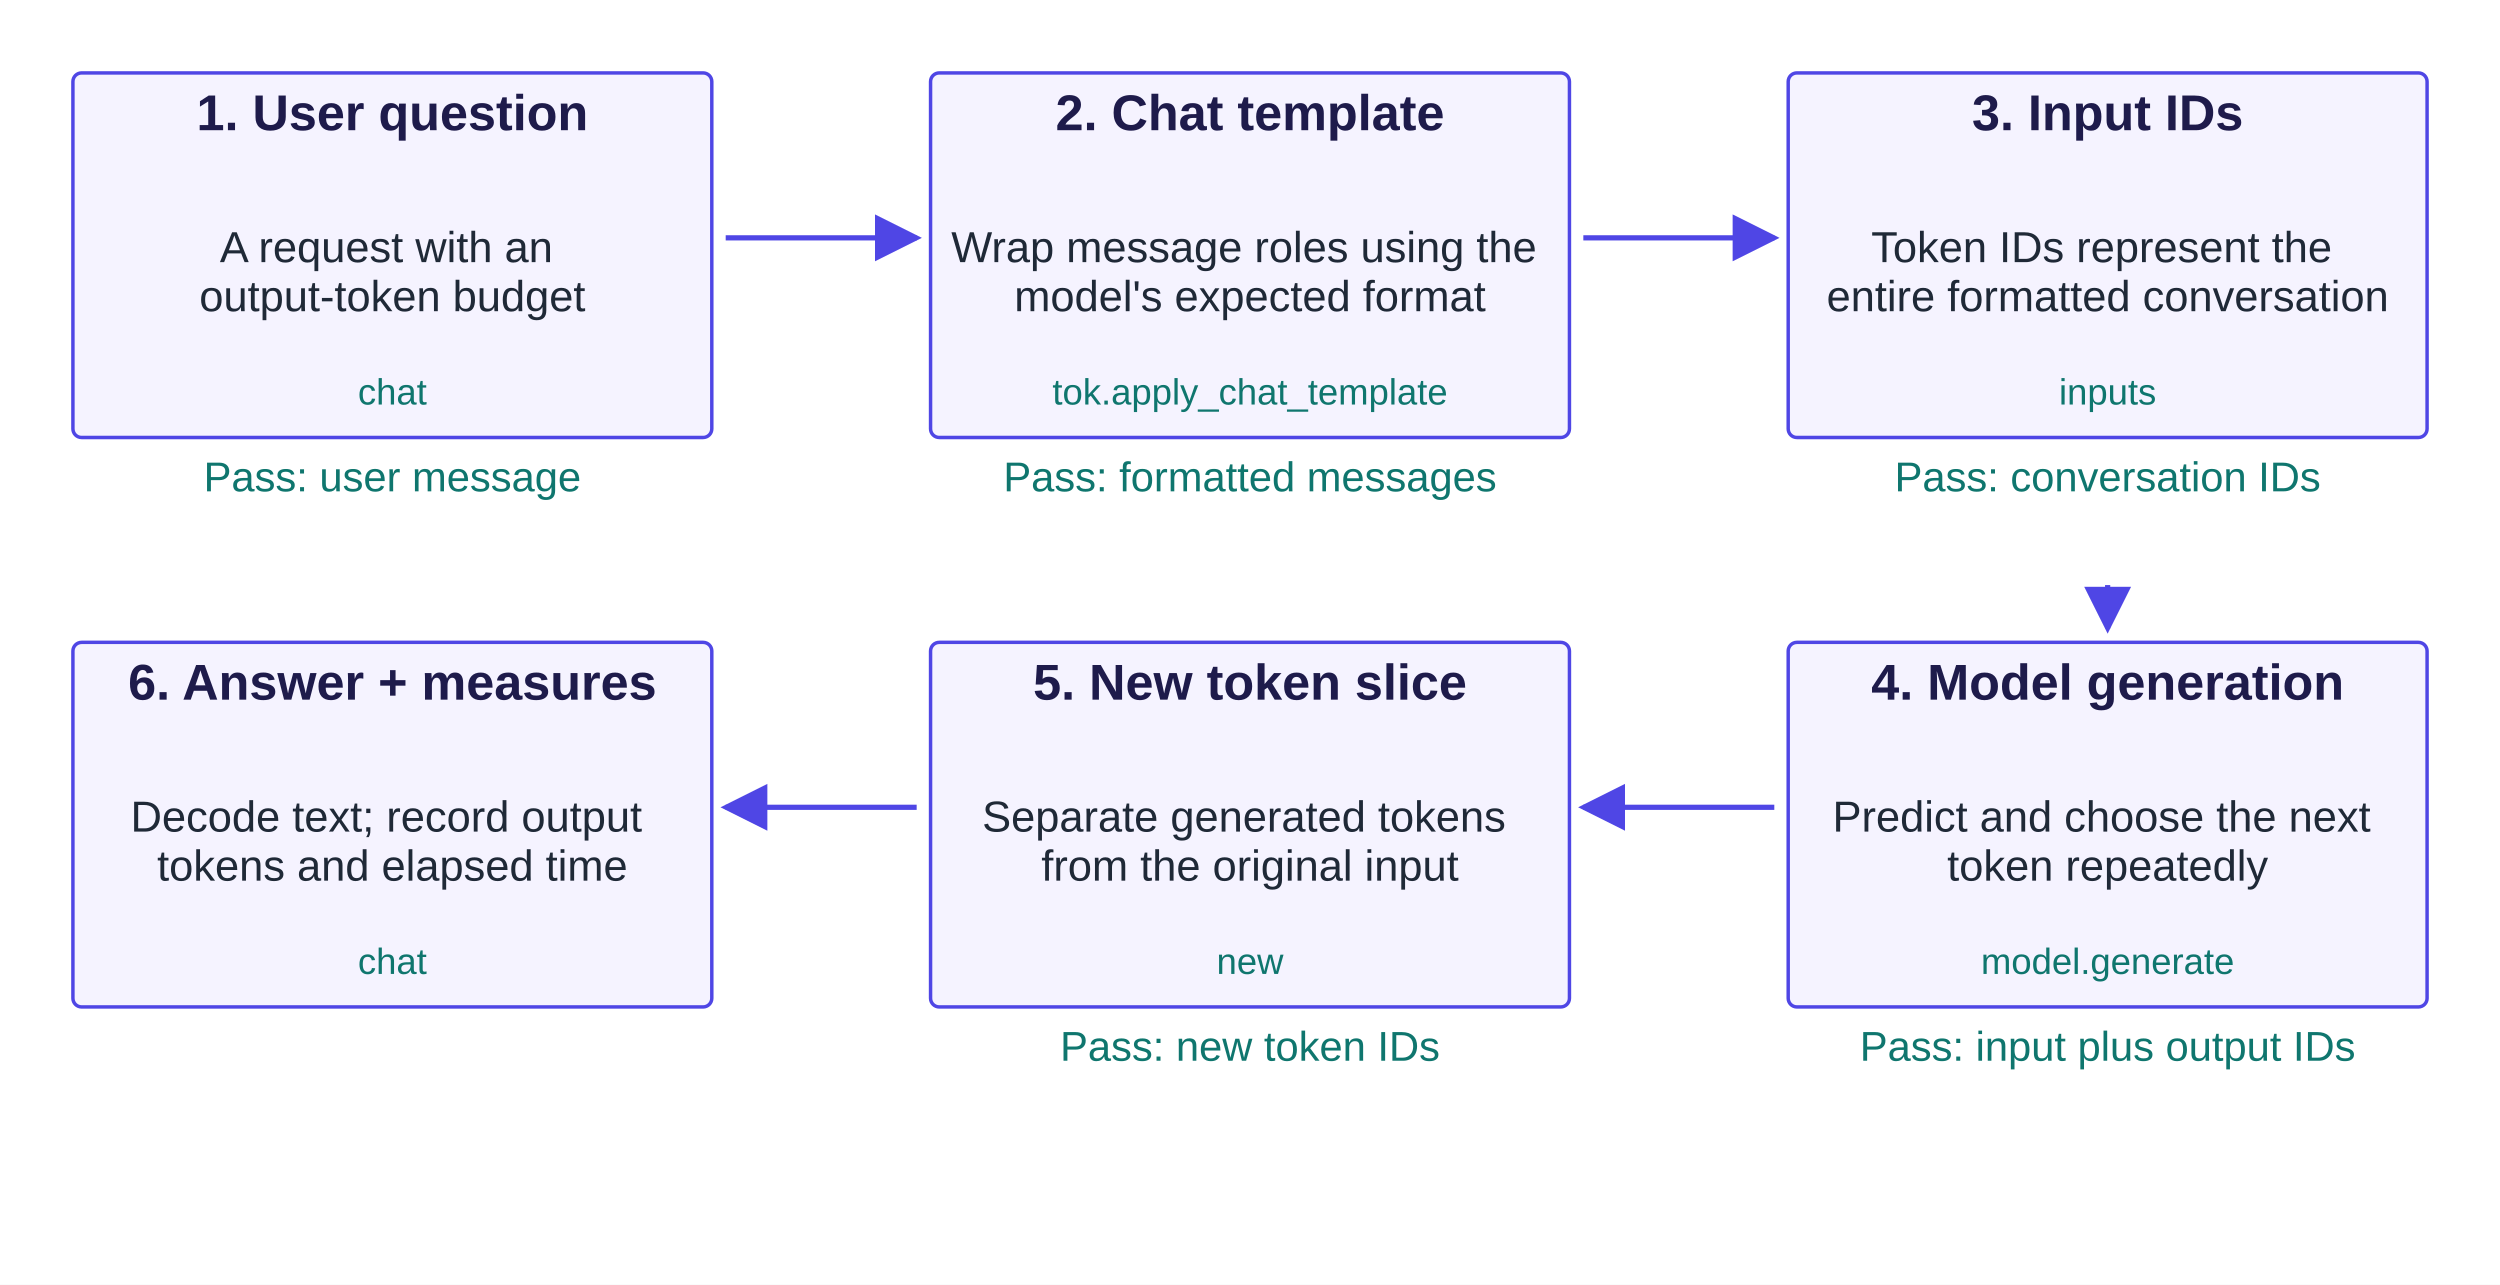
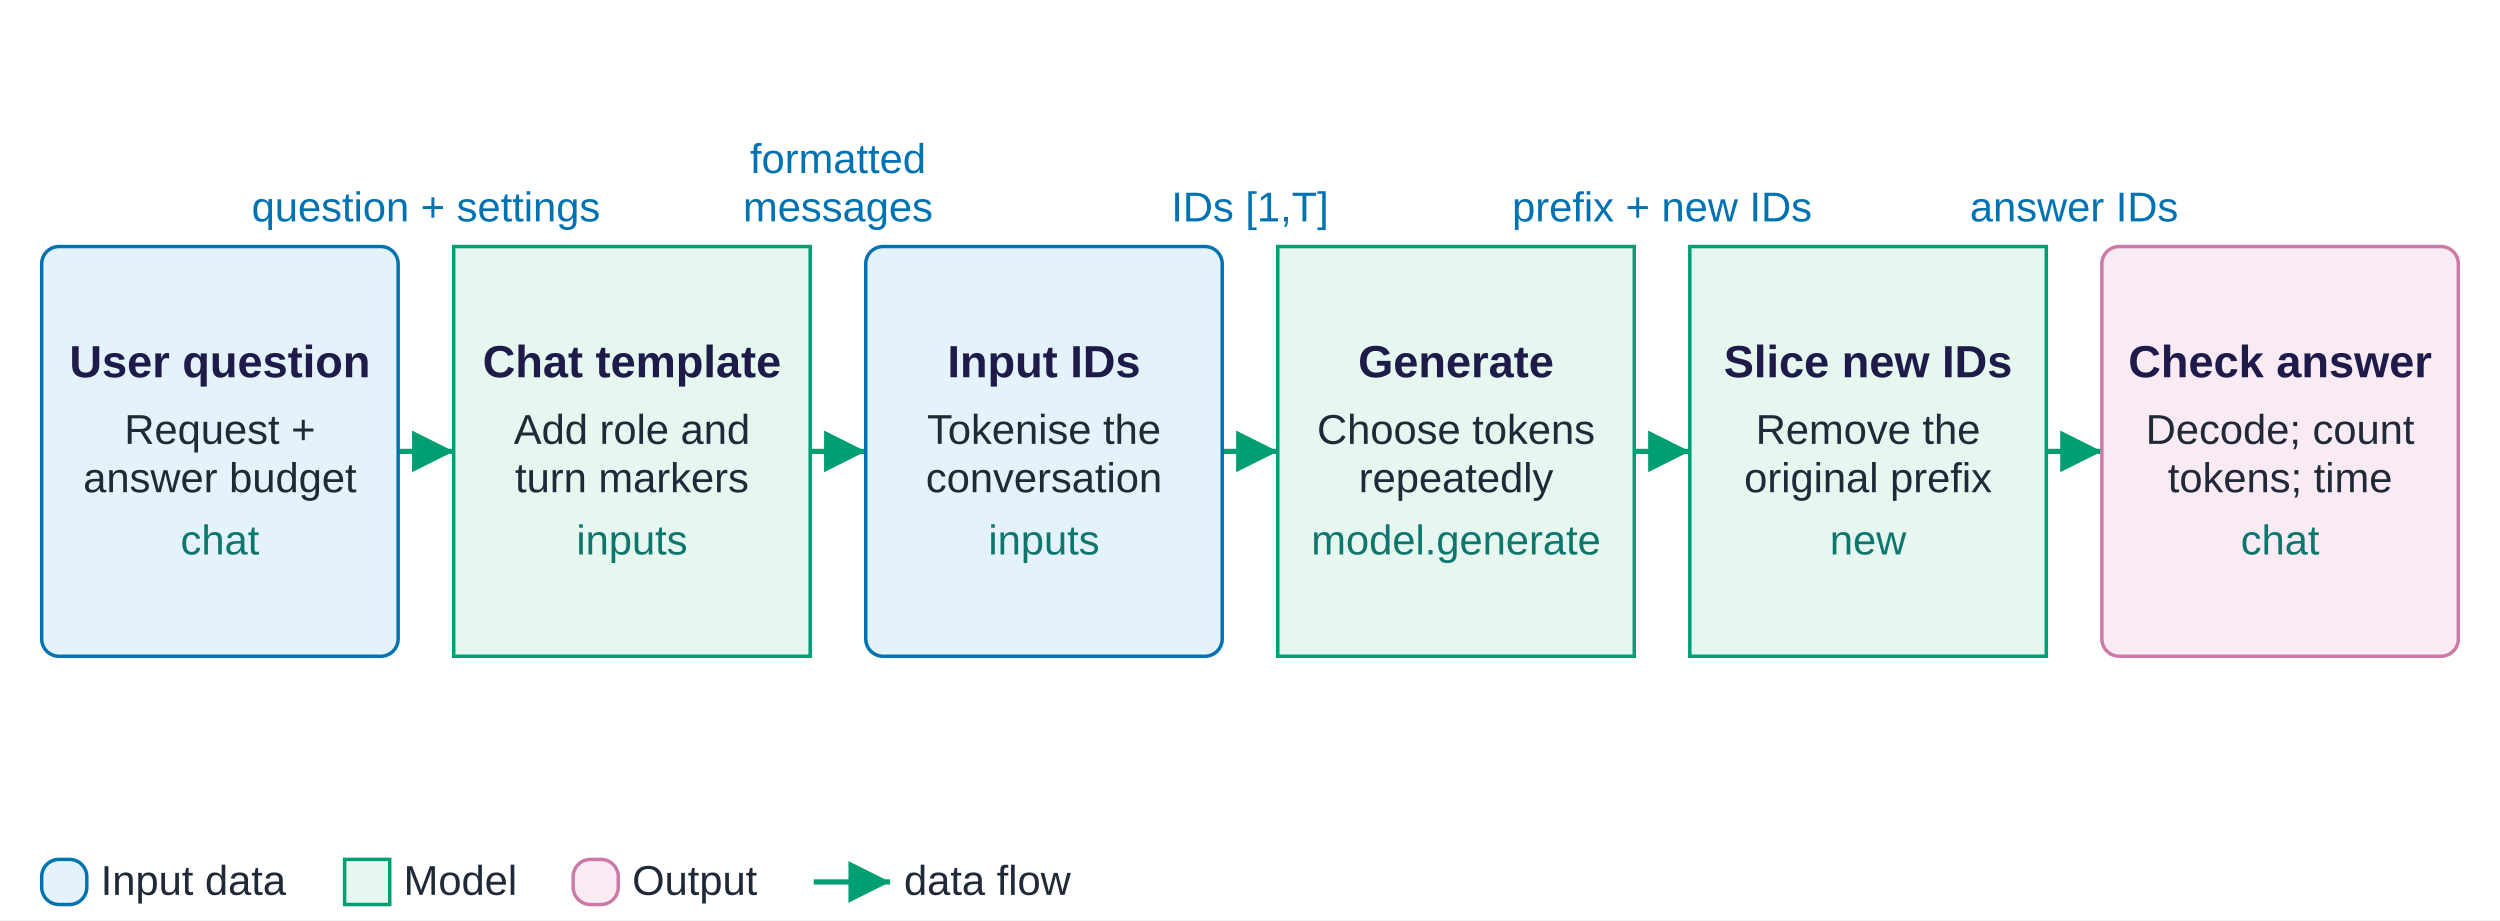
- <svg xmlns="http://www.w3.org/2000/svg" width="1440" height="740">
+ <svg xmlns="http://www.w3.org/2000/svg" width="1440" height="530" role="img">
  <rect width="100%" height="100%" fill="white" />
  <defs>
-     <marker id="arrow" markerWidth="9" markerHeight="9" refX="8" refY="4.5" orient="auto">
-       <path d="M0,0 L9,4.5 L0,9" fill="#4F46E5" />
+     <marker id="arrow009E73" markerWidth="8" markerHeight="8" refX="8" refY="4" orient="auto">
+       <path d="M0,0 L8,4 L0,8" fill="#009E73" />
    </marker>
  </defs>
-   <line x1="418" y1="137" x2="528" y2="137" stroke="#4F46E5" stroke-width="3" marker-end="url(#arrow)" />
-   <line x1="912" y1="137" x2="1022" y2="137" stroke="#4F46E5" stroke-width="3" marker-end="url(#arrow)" />
-   <line x1="1214" y1="337" x2="1214" y2="362" stroke="#4F46E5" stroke-width="3" marker-end="url(#arrow)" />
-   <line x1="1022" y1="465" x2="912" y2="465" stroke="#4F46E5" stroke-width="3" marker-end="url(#arrow)" />
-   <line x1="528" y1="465" x2="418" y2="465" stroke="#4F46E5" stroke-width="3" marker-end="url(#arrow)" />
-   <rect x="42" y="42" width="368" height="210" rx="5" fill="#F5F3FF" stroke="#4F46E5" stroke-width="2" />
-   <text font-family="Calibri,Arial,sans-serif" font-size="29" fill="#1E1B4B" font-weight="700" text-anchor="middle">
-     <tspan x="226" y="75">1. User question</tspan>
+   <polyline points="229.333,260 261.333,260" fill="none" stroke="#009E73" stroke-width="3" marker-end="url(#arrow009E73)" />
+   <text font-family="Arial,sans-serif" font-size="24" fill="#0072B2" font-weight="400" text-anchor="middle">
+     <tspan x="245.333" y="127.52">question + settings</tspan>
  </text>
-   <text font-family="Calibri,Arial,sans-serif" font-size="25" fill="#1F2937" font-weight="400" text-anchor="middle">
-     <tspan x="226" y="151">A request with an</tspan>
-     <tspan x="226" y="179.25">output-token budget</tspan>
+   <polyline points="466.667,260 498.667,260" fill="none" stroke="#009E73" stroke-width="3" marker-end="url(#arrow009E73)" />
+   <text font-family="Arial,sans-serif" font-size="24" fill="#0072B2" font-weight="400" text-anchor="middle">
+     <tspan x="482.667" y="99.68">formatted</tspan>
  </text>
-   <text font-family="Calibri,Arial,sans-serif" font-size="21" fill="#0F766E" font-weight="400" text-anchor="middle">
-     <tspan x="226" y="233">chat</tspan>
+   <text font-family="Arial,sans-serif" font-size="24" fill="#0072B2" font-weight="400" text-anchor="middle">
+     <tspan x="482.667" y="127.52">messages</tspan>
  </text>
-   <text font-family="Calibri,Arial,sans-serif" font-size="24" fill="#0F766E" font-weight="400" text-anchor="middle">
-     <tspan x="226" y="283">Pass: user message</tspan>
+   <polyline points="704,260 736,260" fill="none" stroke="#009E73" stroke-width="3" marker-end="url(#arrow009E73)" />
+   <text font-family="Arial,sans-serif" font-size="24" fill="#0072B2" font-weight="400" text-anchor="middle">
+     <tspan x="720" y="127.52">IDs [1,T]</tspan>
  </text>
-   <rect x="536" y="42" width="368" height="210" rx="5" fill="#F5F3FF" stroke="#4F46E5" stroke-width="2" />
-   <text font-family="Calibri,Arial,sans-serif" font-size="29" fill="#1E1B4B" font-weight="700" text-anchor="middle">
-     <tspan x="720" y="75">2. Chat template</tspan>
+   <polyline points="941.333,260 973.333,260" fill="none" stroke="#009E73" stroke-width="3" marker-end="url(#arrow009E73)" />
+   <text font-family="Arial,sans-serif" font-size="24" fill="#0072B2" font-weight="400" text-anchor="middle">
+     <tspan x="957.333" y="127.52">prefix + new IDs</tspan>
  </text>
-   <text font-family="Calibri,Arial,sans-serif" font-size="25" fill="#1F2937" font-weight="400" text-anchor="middle">
-     <tspan x="720" y="151">Wrap message roles using the</tspan>
-     <tspan x="720" y="179.25">model's expected format</tspan>
+   <polyline points="1178.667,260 1210.667,260" fill="none" stroke="#009E73" stroke-width="3" marker-end="url(#arrow009E73)" />
+   <text font-family="Arial,sans-serif" font-size="24" fill="#0072B2" font-weight="400" text-anchor="middle">
+     <tspan x="1194.667" y="127.52">answer IDs</tspan>
  </text>
-   <text font-family="Calibri,Arial,sans-serif" font-size="21" fill="#0F766E" font-weight="400" text-anchor="middle">
-     <tspan x="720" y="233">tok.apply_chat_template</tspan>
+   <rect x="24" y="142" width="205.333" height="236" rx="10" fill="#E4F2FB" stroke="#0072B2" stroke-width="2" />
+   <text font-family="Arial,sans-serif" font-size="26" fill="#1E1B4B" font-weight="700" text-anchor="middle">
+     <tspan x="126.667" y="217.3">User question</tspan>
  </text>
-   <text font-family="Calibri,Arial,sans-serif" font-size="24" fill="#0F766E" font-weight="400" text-anchor="middle">
-     <tspan x="720" y="283">Pass: formatted messages</tspan>
+   <text font-family="Arial,sans-serif" font-size="24" fill="#1F2937" font-weight="400" text-anchor="middle">
+     <tspan x="126.667" y="255.68">Request +</tspan>
  </text>
-   <rect x="1030" y="42" width="368" height="210" rx="5" fill="#F5F3FF" stroke="#4F46E5" stroke-width="2" />
-   <text font-family="Calibri,Arial,sans-serif" font-size="29" fill="#1E1B4B" font-weight="700" text-anchor="middle">
-     <tspan x="1214" y="75">3. Input IDs</tspan>
+   <text font-family="Arial,sans-serif" font-size="24" fill="#1F2937" font-weight="400" text-anchor="middle">
+     <tspan x="126.667" y="283.52">answer budget</tspan>
  </text>
-   <text font-family="Calibri,Arial,sans-serif" font-size="25" fill="#1F2937" font-weight="400" text-anchor="middle">
-     <tspan x="1214" y="151">Token IDs represent the</tspan>
-     <tspan x="1214" y="179.25">entire formatted conversation</tspan>
+   <text font-family="Arial,sans-serif" font-size="24" fill="#0F766E" font-weight="400" text-anchor="middle">
+     <tspan x="126.667" y="319.36">chat</tspan>
  </text>
-   <text font-family="Calibri,Arial,sans-serif" font-size="21" fill="#0F766E" font-weight="400" text-anchor="middle">
-     <tspan x="1214" y="233">inputs</tspan>
+   <rect x="261.333" y="142" width="205.333" height="236" rx="0" fill="#E5F7EF" stroke="#009E73" stroke-width="2" />
+   <text font-family="Arial,sans-serif" font-size="26" fill="#1E1B4B" font-weight="700" text-anchor="middle">
+     <tspan x="364" y="217.3">Chat template</tspan>
  </text>
-   <text font-family="Calibri,Arial,sans-serif" font-size="24" fill="#0F766E" font-weight="400" text-anchor="middle">
-     <tspan x="1214" y="283">Pass: conversation IDs</tspan>
+   <text font-family="Arial,sans-serif" font-size="24" fill="#1F2937" font-weight="400" text-anchor="middle">
+     <tspan x="364" y="255.68">Add role and</tspan>
  </text>
-   <rect x="1030" y="370" width="368" height="210" rx="5" fill="#F5F3FF" stroke="#4F46E5" stroke-width="2" />
-   <text font-family="Calibri,Arial,sans-serif" font-size="29" fill="#1E1B4B" font-weight="700" text-anchor="middle">
-     <tspan x="1214" y="403">4. Model generation</tspan>
+   <text font-family="Arial,sans-serif" font-size="24" fill="#1F2937" font-weight="400" text-anchor="middle">
+     <tspan x="364" y="283.52">turn markers</tspan>
  </text>
-   <text font-family="Calibri,Arial,sans-serif" font-size="25" fill="#1F2937" font-weight="400" text-anchor="middle">
-     <tspan x="1214" y="479">Predict and choose the next</tspan>
-     <tspan x="1214" y="507.25">token repeatedly</tspan>
+   <text font-family="Arial,sans-serif" font-size="24" fill="#0F766E" font-weight="400" text-anchor="middle">
+     <tspan x="364" y="319.36">inputs</tspan>
  </text>
-   <text font-family="Calibri,Arial,sans-serif" font-size="21" fill="#0F766E" font-weight="400" text-anchor="middle">
-     <tspan x="1214" y="561">model.generate</tspan>
+   <rect x="498.667" y="142" width="205.333" height="236" rx="10" fill="#E4F2FB" stroke="#0072B2" stroke-width="2" />
+   <text font-family="Arial,sans-serif" font-size="26" fill="#1E1B4B" font-weight="700" text-anchor="middle">
+     <tspan x="601.333" y="217.3">Input IDs</tspan>
  </text>
-   <text font-family="Calibri,Arial,sans-serif" font-size="24" fill="#0F766E" font-weight="400" text-anchor="middle">
-     <tspan x="1214" y="611">Pass: input plus output IDs</tspan>
+   <text font-family="Arial,sans-serif" font-size="24" fill="#1F2937" font-weight="400" text-anchor="middle">
+     <tspan x="601.333" y="255.68">Tokenise the</tspan>
  </text>
-   <rect x="536" y="370" width="368" height="210" rx="5" fill="#F5F3FF" stroke="#4F46E5" stroke-width="2" />
-   <text font-family="Calibri,Arial,sans-serif" font-size="29" fill="#1E1B4B" font-weight="700" text-anchor="middle">
-     <tspan x="720" y="403">5. New token slice</tspan>
+   <text font-family="Arial,sans-serif" font-size="24" fill="#1F2937" font-weight="400" text-anchor="middle">
+     <tspan x="601.333" y="283.52">conversation</tspan>
  </text>
-   <text font-family="Calibri,Arial,sans-serif" font-size="25" fill="#1F2937" font-weight="400" text-anchor="middle">
-     <tspan x="720" y="479">Separate generated tokens</tspan>
-     <tspan x="720" y="507.25">from the original input</tspan>
+   <text font-family="Arial,sans-serif" font-size="24" fill="#0F766E" font-weight="400" text-anchor="middle">
+     <tspan x="601.333" y="319.36">inputs</tspan>
  </text>
-   <text font-family="Calibri,Arial,sans-serif" font-size="21" fill="#0F766E" font-weight="400" text-anchor="middle">
-     <tspan x="720" y="561">new</tspan>
+   <rect x="736" y="142" width="205.333" height="236" rx="0" fill="#E5F7EF" stroke="#009E73" stroke-width="2" />
+   <text font-family="Arial,sans-serif" font-size="26" fill="#1E1B4B" font-weight="700" text-anchor="middle">
+     <tspan x="838.667" y="217.3">Generate</tspan>
  </text>
-   <text font-family="Calibri,Arial,sans-serif" font-size="24" fill="#0F766E" font-weight="400" text-anchor="middle">
-     <tspan x="720" y="611">Pass: new token IDs</tspan>
+   <text font-family="Arial,sans-serif" font-size="24" fill="#1F2937" font-weight="400" text-anchor="middle">
+     <tspan x="838.667" y="255.68">Choose tokens</tspan>
  </text>
-   <rect x="42" y="370" width="368" height="210" rx="5" fill="#F5F3FF" stroke="#4F46E5" stroke-width="2" />
-   <text font-family="Calibri,Arial,sans-serif" font-size="29" fill="#1E1B4B" font-weight="700" text-anchor="middle">
-     <tspan x="226" y="403">6. Answer + measures</tspan>
+   <text font-family="Arial,sans-serif" font-size="24" fill="#1F2937" font-weight="400" text-anchor="middle">
+     <tspan x="838.667" y="283.52">repeatedly</tspan>
  </text>
-   <text font-family="Calibri,Arial,sans-serif" font-size="25" fill="#1F2937" font-weight="400" text-anchor="middle">
-     <tspan x="226" y="479">Decode text; record output</tspan>
-     <tspan x="226" y="507.25">tokens and elapsed time</tspan>
+   <text font-family="Arial,sans-serif" font-size="24" fill="#0F766E" font-weight="400" text-anchor="middle">
+     <tspan x="838.667" y="319.36">model.generate</tspan>
  </text>
-   <text font-family="Calibri,Arial,sans-serif" font-size="21" fill="#0F766E" font-weight="400" text-anchor="middle">
-     <tspan x="226" y="561">chat</tspan>
+   <rect x="973.333" y="142" width="205.333" height="236" rx="0" fill="#E5F7EF" stroke="#009E73" stroke-width="2" />
+   <text font-family="Arial,sans-serif" font-size="26" fill="#1E1B4B" font-weight="700" text-anchor="middle">
+     <tspan x="1076" y="217.3">Slice new IDs</tspan>
+   </text>
+   <text font-family="Arial,sans-serif" font-size="24" fill="#1F2937" font-weight="400" text-anchor="middle">
+     <tspan x="1076" y="255.68">Remove the</tspan>
+   </text>
+   <text font-family="Arial,sans-serif" font-size="24" fill="#1F2937" font-weight="400" text-anchor="middle">
+     <tspan x="1076" y="283.52">original prefix</tspan>
+   </text>
+   <text font-family="Arial,sans-serif" font-size="24" fill="#0F766E" font-weight="400" text-anchor="middle">
+     <tspan x="1076" y="319.36">new</tspan>
+   </text>
+   <rect x="1210.667" y="142" width="205.333" height="236" rx="10" fill="#F9EAF4" stroke="#CC79A7" stroke-width="2" />
+   <text font-family="Arial,sans-serif" font-size="26" fill="#1E1B4B" font-weight="700" text-anchor="middle">
+     <tspan x="1313.333" y="217.3">Check answer</tspan>
+   </text>
+   <text font-family="Arial,sans-serif" font-size="24" fill="#1F2937" font-weight="400" text-anchor="middle">
+     <tspan x="1313.333" y="255.68">Decode; count</tspan>
+   </text>
+   <text font-family="Arial,sans-serif" font-size="24" fill="#1F2937" font-weight="400" text-anchor="middle">
+     <tspan x="1313.333" y="283.52">tokens; time</tspan>
+   </text>
+   <text font-family="Arial,sans-serif" font-size="24" fill="#0F766E" font-weight="400" text-anchor="middle">
+     <tspan x="1313.333" y="319.36">chat</tspan>
+   </text>
+   <rect x="24" y="495" width="26" height="26" rx="10" fill="#E4F2FB" stroke="#0072B2" stroke-width="2" />
+   <text font-family="Arial,sans-serif" font-size="24" fill="#1F2937" font-weight="400" text-anchor="start">
+     <tspan x="58" y="515.44">Input data</tspan>
+   </text>
+   <rect x="198.488" y="495" width="26" height="26" rx="0" fill="#E5F7EF" stroke="#009E73" stroke-width="2" />
+   <text font-family="Arial,sans-serif" font-size="24" fill="#1F2937" font-weight="400" text-anchor="start">
+     <tspan x="232.488" y="515.44">Model</tspan>
+   </text>
+   <rect x="330.128" y="495" width="26" height="26" rx="10" fill="#F9EAF4" stroke="#CC79A7" stroke-width="2" />
+   <text font-family="Arial,sans-serif" font-size="24" fill="#1F2937" font-weight="400" text-anchor="start">
+     <tspan x="364.128" y="515.44">Output</tspan>
+   </text>
+   <polyline points="468.697,508 512.697,508" fill="none" stroke="#009E73" stroke-width="3" marker-end="url(#arrow009E73)" />
+   <text font-family="Arial,sans-serif" font-size="24" fill="#1F2937" font-weight="400" text-anchor="start">
+     <tspan x="520.697" y="515.44">data flow</tspan>
  </text>
</svg>
